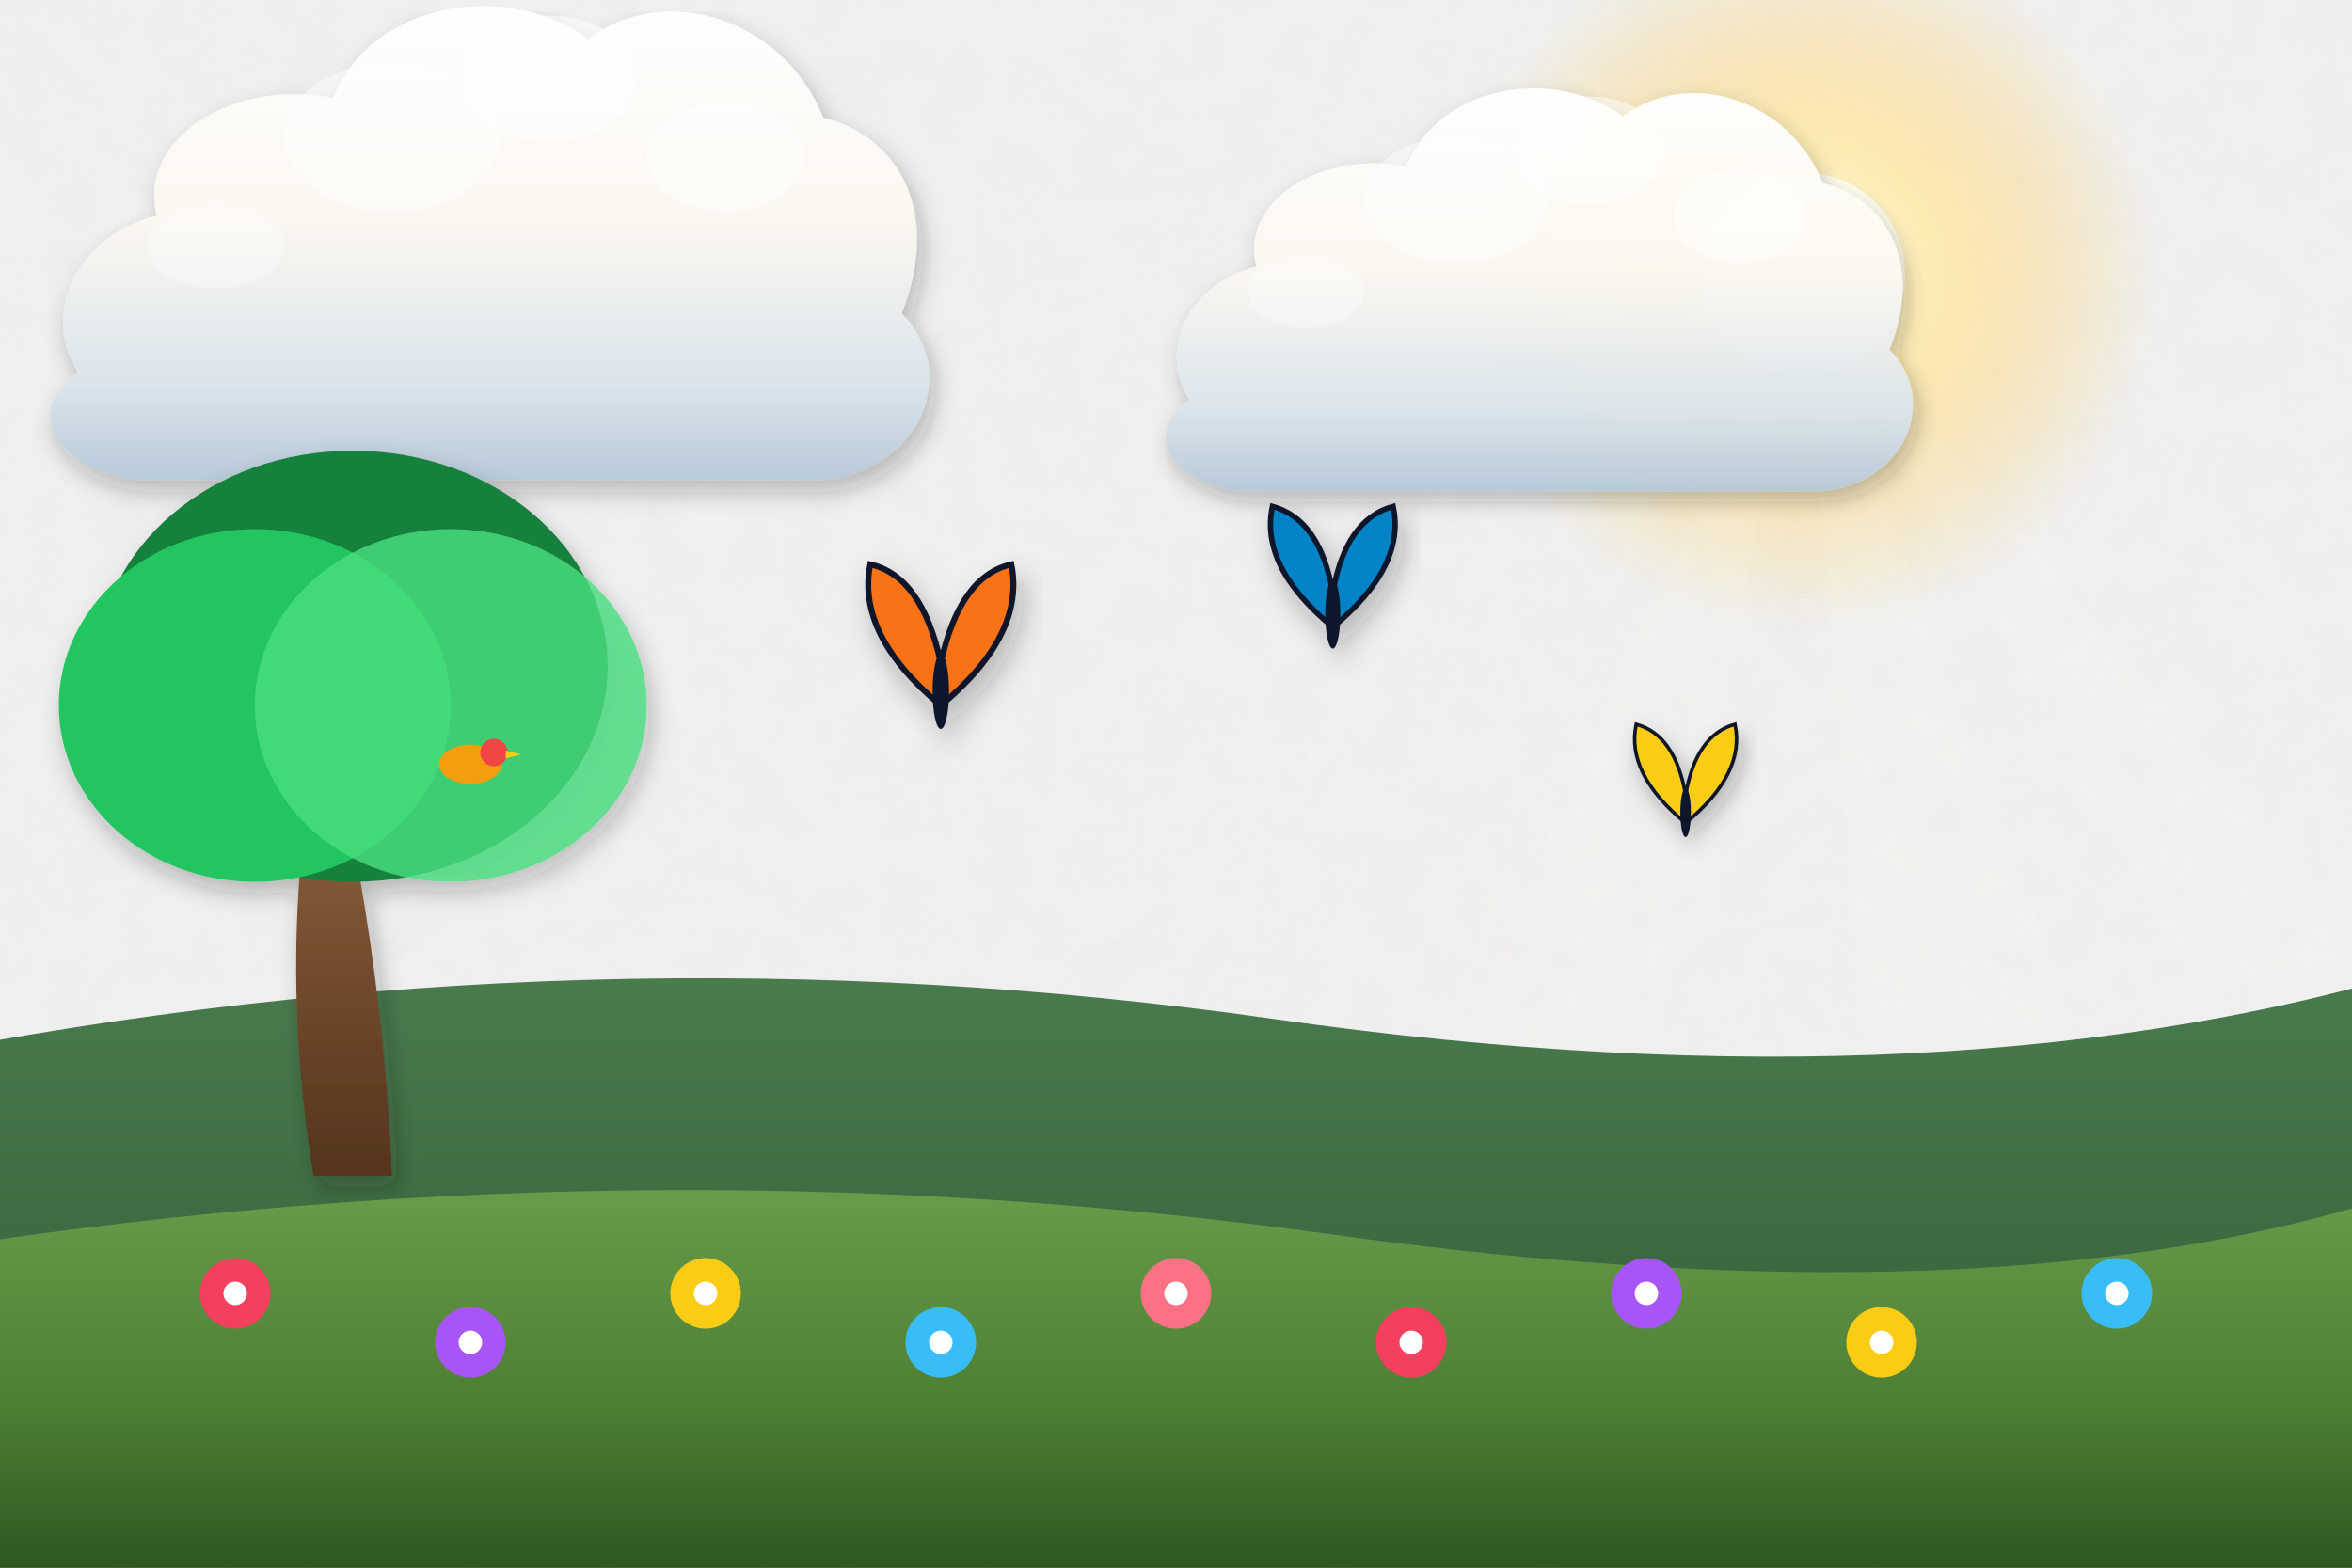
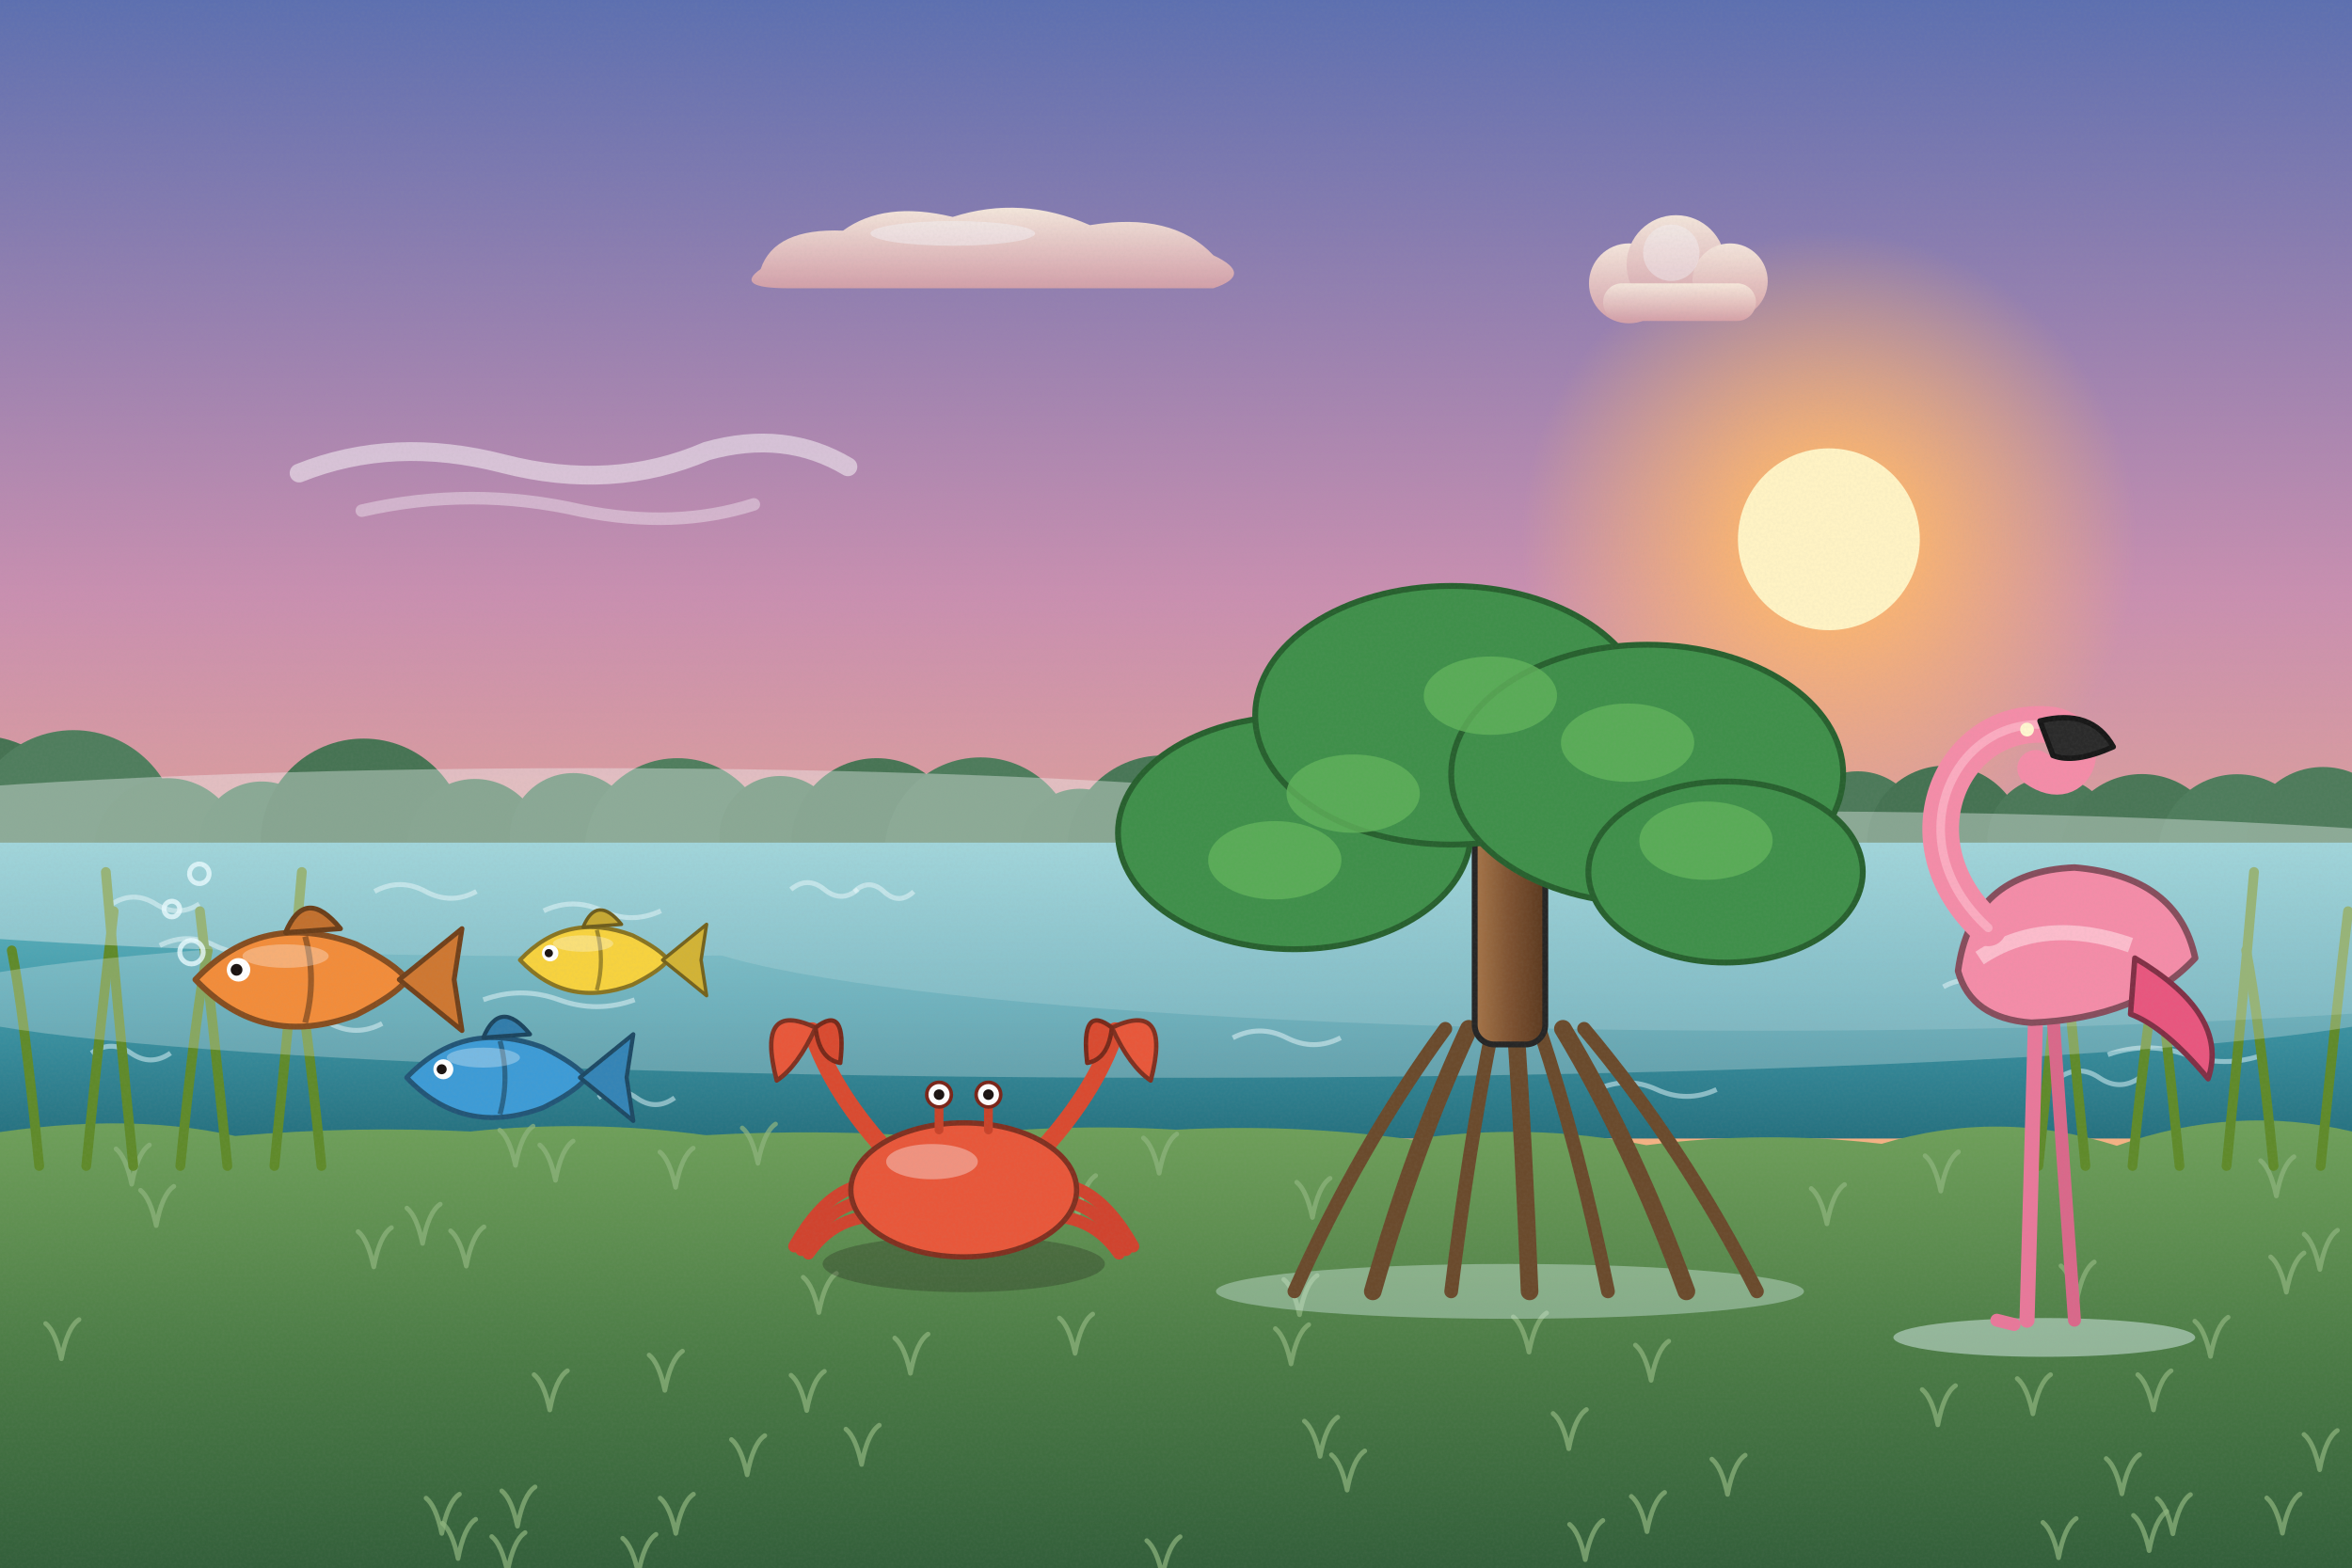
<svg xmlns="http://www.w3.org/2000/svg" viewBox="0 0 1200 800" width="1200" height="800">
  <defs>
-     <filter id="ghibliPaper" x="0%" y="0%" width="100%" height="100%">
-       <feTurbulence type="fractalNoise" baseFrequency="0.04" numOctaves="3" result="noise" seed="42" />
-       <feColorMatrix type="matrix" values="1 0 0 0 0  0 1 0 0 0  0 0 1 0 0  0 0 0 0.035 0" in="noise" result="coloredNoise" />
-       <feComposite operator="in" in2="SourceGraphic" />
+     <linearGradient id="woodTone" x1="0" y1="0" x2="1" y2="0">
+       <stop offset="0" stop-color="#a77649" />
+       <stop offset=".5" stop-color="#7d5231" />
+       <stop offset="1" stop-color="#5a381e" />
+     </linearGradient>
+     <linearGradient id="stoneTone" x1="0" y1="0" x2="0" y2="1">
+       <stop offset="0" stop-color="#c5beb3" />
+       <stop offset="1" stop-color="#7c7468" />
+     </linearGradient>
+     <filter id="softShadow" x="-20%" y="-20%" width="140%" height="140%">
+       <feDropShadow dx="2" dy="5" stdDeviation="4" flood-color="#1b1a14" flood-opacity=".25" />
    </filter>
-     <filter id="softGlow" x="-20%" y="-20%" width="140%" height="140%">
-       <feGaussianBlur stdDeviation="8" result="blur" />
-       <feComposite in="SourceGraphic" in2="blur" operator="over" />
+     <filter id="grain" x="0" y="0" width="100%" height="100%">
+       <feTurbulence type="fractalNoise" baseFrequency=".7" numOctaves="2" seed="11" />
+       <feColorMatrix type="matrix" values="0 0 0 0 .34  0 0 0 0 .34  0 0 0 0 .32  0 0 0 .22 -.07" />
    </filter>
-     <filter id="dropShadow" x="-20%" y="-20%" width="140%" height="140%">
-       <feDropShadow dx="3" dy="6" stdDeviation="6" flood-color="#141e28" flood-opacity="0.28" />
-     </filter>
-     <linearGradient id="skyDay" x1="0" y1="0" x2="0" y2="1">
-       <stop offset="0%" stop-color="#236ca7" />
-       <stop offset="35%" stop-color="#5fa3d6" />
-       <stop offset="70%" stop-color="#b8e1f2" />
-       <stop offset="100%" stop-color="#fdf3dc" />
-     </linearGradient>
-     <linearGradient id="skySunset" x1="0" y1="0" x2="0" y2="1">
-       <stop offset="0%" stop-color="#31396b" />
-       <stop offset="35%" stop-color="#73507b" />
-       <stop offset="65%" stop-color="#cb6b5c" />
-       <stop offset="85%" stop-color="#f29e5a" />
-       <stop offset="100%" stop-color="#fedaa2" />
-     </linearGradient>
-     <linearGradient id="skyDusk" x1="0" y1="0" x2="0" y2="1">
-       <stop offset="0%" stop-color="#121832" />
-       <stop offset="40%" stop-color="#262f56" />
-       <stop offset="70%" stop-color="#4e3d64" />
-       <stop offset="90%" stop-color="#915264" />
-       <stop offset="100%" stop-color="#d6846c" />
-     </linearGradient>
-     <linearGradient id="cloudBodyDay" x1="0" y1="0" x2="0" y2="1">
-       <stop offset="0%" stop-color="#ffffff" />
-       <stop offset="45%" stop-color="#fcf8f0" />
-       <stop offset="80%" stop-color="#d9e4ec" />
-       <stop offset="100%" stop-color="#b6c8d7" />
-     </linearGradient>
-     <linearGradient id="cloudBodySunset" x1="0" y1="0" x2="0" y2="1">
-       <stop offset="0%" stop-color="#fff5e6" />
-       <stop offset="40%" stop-color="#fbd0a5" />
-       <stop offset="75%" stop-color="#cf8ca0" />
-       <stop offset="100%" stop-color="#7e607c" />
-     </linearGradient>
-     <radialGradient id="sunGlowDay" cx="50%" cy="50%" r="50%">
-       <stop offset="0%" stop-color="#fffced" stop-opacity="1" />
-       <stop offset="35%" stop-color="#ffebaa" stop-opacity="0.85" />
-       <stop offset="70%" stop-color="#ffd573" stop-opacity="0.35" />
-       <stop offset="100%" stop-color="#ffd573" stop-opacity="0" />
+     <linearGradient id="skyMain" x1="0" y1="0" x2="0" y2="1">
+       <stop offset="0" stop-color="#5b6fb0" />
+       <stop offset=".38" stop-color="#c98fb0" />
+       <stop offset=".72" stop-color="#f4b183" />
+       <stop offset="1" stop-color="#ffe2a8" />
+     </linearGradient>
+     <linearGradient id="cloudG" x1="0" y1="0" x2="0" y2="1">
+       <stop offset="0" stop-color="#fff1e0" />
+       <stop offset="1" stop-color="#d9a3a8" />
+     </linearGradient>
+     <radialGradient id="sunG">
+       <stop offset="0" stop-color="#fff3c4" />
+       <stop offset=".3" stop-color="#ffb86b" stop-opacity=".85" />
+       <stop offset="1" stop-color="#ffb86b" stop-opacity="0" />
    </radialGradient>
-     <radialGradient id="sunGlowSunset" cx="50%" cy="50%" r="50%">
-       <stop offset="0%" stop-color="#fff8db" stop-opacity="1" />
-       <stop offset="30%" stop-color="#ffb753" stop-opacity="0.9" />
-       <stop offset="65%" stop-color="#f46e45" stop-opacity="0.4" />
-       <stop offset="100%" stop-color="#e04a43" stop-opacity="0" />
-     </radialGradient>
-     <linearGradient id="hillDistant" x1="0" y1="0" x2="0" y2="1">
-       <stop offset="0%" stop-color="#6e94a8" />
-       <stop offset="100%" stop-color="#93b9c7" />
-     </linearGradient>
-     <linearGradient id="hillMid" x1="0" y1="0" x2="0" y2="1">
-       <stop offset="0%" stop-color="#4a7c4f" />
-       <stop offset="50%" stop-color="#3c6a40" />
-       <stop offset="100%" stop-color="#2d5231" />
-     </linearGradient>
-     <linearGradient id="hillNear" x1="0" y1="0" x2="0" y2="1">
-       <stop offset="0%" stop-color="#699e4c" />
-       <stop offset="60%" stop-color="#4c7e33" />
-       <stop offset="100%" stop-color="#2f5720" />
-     </linearGradient>
-     <linearGradient id="woodTone" x1="0" y1="0" x2="0" y2="1">
-       <stop offset="0%" stop-color="#9c6d48" />
-       <stop offset="50%" stop-color="#784f30" />
-       <stop offset="100%" stop-color="#55341c" />
-     </linearGradient>
-     <linearGradient id="brassTone" x1="0" y1="0" x2="1" y2="1">
-       <stop offset="0%" stop-color="#ffe699" />
-       <stop offset="35%" stop-color="#d9a536" />
-       <stop offset="70%" stop-color="#996c14" />
-       <stop offset="100%" stop-color="#5e4007" />
-     </linearGradient>
-     <linearGradient id="stoneTone" x1="0" y1="0" x2="0" y2="1">
-       <stop offset="0%" stop-color="#c5beb3" />
-       <stop offset="60%" stop-color="#999184" />
-       <stop offset="100%" stop-color="#6c6458" />
-     </linearGradient>
-     <linearGradient id="waterTone" x1="0" y1="0" x2="0" y2="1">
-       <stop offset="0%" stop-color="#47a5be" />
-       <stop offset="50%" stop-color="#2a7796" />
-       <stop offset="100%" stop-color="#144d6a" />
+     <linearGradient id="gndG" x1="0" y1="0" x2="0" y2="1">
+       <stop offset="0" stop-color="#6fa05a" />
+       <stop offset=".5" stop-color="#4a7a45" />
+       <stop offset="1" stop-color="#2e5a38" />
    </linearGradient>
  </defs>
-   <rect width="1200" height="800" fill="url(#skyDay)" filter="url(#ghibliPaper)" />
+   <rect width="1200" height="800" fill="url(#skyMain)" />
  <g>
-     <circle cx="920" cy="140" r="182" fill="url(#sunGlowDay)" />
-     <circle cx="920" cy="140" r="52" fill="#fffded" />
-     <polygon points="920,140 620,800 800,800" fill="#fffbe6" opacity="0.08" />
-     <polygon points="920,140 970,800 1160,800" fill="#fffbe6" opacity="0.08" />
-     <polygon points="920,140 1280,800 1480,800" fill="#fffbe6" opacity="0.06" />
-   </g>
-   <g transform="translate(220, 150) scale(1)" opacity="0.95">
-     <path d="M-180,40        C-200,10 -180,-30 -140,-40        C-150,-80 -100,-110 -50,-100        C-30,-150 40,-160 80,-130        C120,-160 180,-140 200,-90        C240,-80 260,-40 240,10        C270,40 250,90 200,95        L-150,95        C-190,90 -210,60 -180,40 Z" fill="url(#cloudBodyDay)" filter="url(#dropShadow)" />
-     <ellipse cx="60" cy="-110" rx="45" ry="32" fill="#ffffff" opacity="0.55" />
-     <ellipse cx="-20" cy="-80" rx="55" ry="38" fill="#ffffff" opacity="0.45" />
-     <ellipse cx="150" cy="-70" rx="40" ry="28" fill="#ffffff" opacity="0.5" />
-     <ellipse cx="-110" cy="-25" rx="35" ry="22" fill="#ffffff" opacity="0.35" />
-   </g>
-   <g transform="translate(760, 170) scale(0.85)" opacity="0.95">
-     <path d="M-180,40        C-200,10 -180,-30 -140,-40        C-150,-80 -100,-110 -50,-100        C-30,-150 40,-160 80,-130        C120,-160 180,-140 200,-90        C240,-80 260,-40 240,10        C270,40 250,90 200,95        L-150,95        C-190,90 -210,60 -180,40 Z" fill="url(#cloudBodyDay)" filter="url(#dropShadow)" />
-     <ellipse cx="60" cy="-110" rx="45" ry="32" fill="#ffffff" opacity="0.55" />
-     <ellipse cx="-20" cy="-80" rx="55" ry="38" fill="#ffffff" opacity="0.45" />
-     <ellipse cx="150" cy="-70" rx="40" ry="28" fill="#ffffff" opacity="0.5" />
-     <ellipse cx="-110" cy="-25" rx="35" ry="22" fill="#ffffff" opacity="0.35" />
-   </g>
-   <path d="M-50,540 Q300,470 650,520 T1250,490 L1250,800 L-50,800 Z" fill="url(#hillMid)" />
-   <g transform="translate(180, 600)" filter="url(#dropShadow)">
-     <path d="M-20,0 Q-40,-120 -15,-240 Q15,-120 20,0 Z" fill="url(#woodTone)" />
-     <ellipse cx="0" cy="-260" rx="130" ry="110" fill="#15803d" />
-     <ellipse cx="-50" cy="-240" rx="100" ry="90" fill="#22c55e" />
-     <ellipse cx="50" cy="-240" rx="100" ry="90" fill="#4ade80" opacity="0.8" />
-     <g transform="translate(60, -210)">
-       <ellipse cx="0" cy="0" rx="16" ry="10" fill="#f59e0b" />
-       <circle cx="12" cy="-6" r="7" fill="#ef4444" />
-       <polygon points="18,-7 26,-5 18,-3" fill="#facc15" />
-     </g>
-   </g>
-   <g transform="translate(480, 360) scale(1.2)" filter="url(#dropShadow)">
-     <path d="M0,0 Q-36,-30 -30,-60 Q-8,-55 0,-18" fill="#f97316" stroke="#0f172a" stroke-width="2.5" />
-     <path d="M0,0 Q36,-30 30,-60 Q8,-55 0,-18" fill="#f97316" stroke="#0f172a" stroke-width="2.5" />
-     <ellipse cx="0" cy="-6" rx="3.5" ry="16" fill="#0f172a" />
-   </g>
-   <g transform="translate(680, 320) scale(1.1)" filter="url(#dropShadow)">
-     <path d="M0,0 Q-34,-28 -28,-56 Q-6,-50 0,-16" fill="#0284c7" stroke="#0f172a" stroke-width="2.5" />
-     <path d="M0,0 Q34,-28 28,-56 Q6,-50 0,-16" fill="#0284c7" stroke="#0f172a" stroke-width="2.5" />
-     <ellipse cx="0" cy="-6" rx="3.5" ry="16" fill="#0f172a" />
-   </g>
-   <g transform="translate(860, 420) scale(0.9)" filter="url(#dropShadow)">
-     <path d="M0,0 Q-34,-28 -28,-56 Q-6,-50 0,-16" fill="#facc15" stroke="#0f172a" stroke-width="2" />
-     <path d="M0,0 Q34,-28 28,-56 Q6,-50 0,-16" fill="#facc15" stroke="#0f172a" stroke-width="2" />
-     <ellipse cx="0" cy="-6" rx="3" ry="14" fill="#0f172a" />
-   </g>
-   <path d="M-50,640 Q320,580 680,630 T1250,600 L1250,800 L-50,800 Z" fill="url(#hillNear)" />
-   <g transform="translate(0, 660)">
-     <g transform="translate(120, 0)">
-       <circle cx="0" cy="0" r="18" fill="#f43f5e" />
-       <circle cx="0" cy="0" r="6" fill="#ffffff" />
-     </g>
-     <g transform="translate(240, 25)">
-       <circle cx="0" cy="0" r="18" fill="#a855f7" />
-       <circle cx="0" cy="0" r="6" fill="#ffffff" />
-     </g>
-     <g transform="translate(360, 0)">
-       <circle cx="0" cy="0" r="18" fill="#facc15" />
-       <circle cx="0" cy="0" r="6" fill="#ffffff" />
-     </g>
-     <g transform="translate(480, 25)">
-       <circle cx="0" cy="0" r="18" fill="#38bdf8" />
-       <circle cx="0" cy="0" r="6" fill="#ffffff" />
-     </g>
-     <g transform="translate(600, 0)">
-       <circle cx="0" cy="0" r="18" fill="#fb7185" />
-       <circle cx="0" cy="0" r="6" fill="#ffffff" />
-     </g>
-     <g transform="translate(720, 25)">
-       <circle cx="0" cy="0" r="18" fill="#f43f5e" />
-       <circle cx="0" cy="0" r="6" fill="#ffffff" />
-     </g>
-     <g transform="translate(840, 0)">
-       <circle cx="0" cy="0" r="18" fill="#a855f7" />
-       <circle cx="0" cy="0" r="6" fill="#ffffff" />
-     </g>
-     <g transform="translate(960, 25)">
-       <circle cx="0" cy="0" r="18" fill="#facc15" />
-       <circle cx="0" cy="0" r="6" fill="#ffffff" />
-     </g>
-     <g transform="translate(1080, 0)">
-       <circle cx="0" cy="0" r="18" fill="#38bdf8" />
-       <circle cx="0" cy="0" r="6" fill="#ffffff" />
-     </g>
-   </g>
+     <circle cx="933.1" cy="275.2" r="157.76" fill="url(#sunG)" />
+     <circle cx="933.1" cy="275.2" r="46.4" fill="#fff3c4" />
+   </g>
+   <g transform="translate(280.6,233.4) scale(0.8)" opacity="0.9">
+     <path d="M-160,10 Q-100,-14 -30,4 Q40,22 100,-4 Q150,-18 190,6" stroke="#fff" stroke-width="12" stroke-linecap="round" fill="none" opacity=".55" />
+     <path d="M-120,34 Q-50,18 20,34 Q80,46 130,30" stroke="#fff" stroke-width="8" stroke-linecap="round" fill="none" opacity=".4" />
+   </g>
+   <g transform="translate(507.1,123.3) scale(0.7)" opacity="0.9">
+     <path d="M-170,20 Q-160,-10 -110,-8 Q-80,-30 -30,-18 Q20,-34 70,-12 Q130,-22 160,10 Q190,24 160,34 L-150,34 Q-190,34 -170,20 Z" fill="url(#cloudG)" />
+     <ellipse cx="-30" cy="-6" rx="60" ry="9" fill="#fff" opacity=".45" />
+   </g>
+   <g transform="translate(855.1,144.6) scale(0.6)" opacity="0.9">
+     <circle cx="-40" cy="0" r="34" fill="url(#cloudG)" />
+     <circle cx="0" cy="-16" r="42" fill="url(#cloudG)" />
+     <circle cx="46" cy="-2" r="32" fill="url(#cloudG)" />
+     <rect x="-62" y="0" width="130" height="32" rx="16" fill="url(#cloudG)" />
+     <circle cx="-4" cy="-26" r="24" fill="#fff" opacity=".4" />
+   </g>
+   <rect x="-20" y="430" width="1240" height="140" fill="#4d7a5a" />
+   <circle cx="-10" cy="426.5" r="51" fill="#457252" />
+   <circle cx="37.5" cy="426.4" r="53.8" fill="#4f7d5d" />
+   <circle cx="85.6" cy="434.8" r="37.7" fill="#4d7a5a" />
+   <circle cx="133.5" cy="430.9" r="32.1" fill="#4b7959" />
+   <circle cx="185.5" cy="429.4" r="52.5" fill="#467353" />
+   <circle cx="242.3" cy="432.1" r="34.6" fill="#477454" />
+   <circle cx="292.5" cy="426.9" r="32.4" fill="#4a7858" />
+   <circle cx="345.7" cy="434.2" r="47.3" fill="#4f7d5d" />
+   <circle cx="397.9" cy="426.8" r="30.8" fill="#4a7757" />
+   <circle cx="447.3" cy="430.4" r="43.5" fill="#477454" />
+   <circle cx="500.3" cy="435.5" r="49" fill="#4d7b5b" />
+   <circle cx="550.9" cy="433.2" r="30.7" fill="#4c7959" />
+   <circle cx="593.2" cy="434.3" r="48.8" fill="#487656" />
+   <circle cx="646" cy="437.4" r="33.8" fill="#497757" />
+   <circle cx="694.3" cy="427.7" r="49.1" fill="#477454" />
+   <circle cx="741.7" cy="426.4" r="31.9" fill="#477454" />
+   <circle cx="798.8" cy="436.8" r="32.4" fill="#497757" />
+   <circle cx="846.9" cy="427.5" r="53.5" fill="#4a7757" />
+   <circle cx="904.7" cy="431.8" r="38.9" fill="#457252" />
+   <circle cx="947.8" cy="427" r="33.4" fill="#4c7959" />
+   <circle cx="992.7" cy="430.9" r="40.2" fill="#457252" />
+   <circle cx="1046.7" cy="429.2" r="32.8" fill="#4b7858" />
+   <circle cx="1092.8" cy="436.5" r="41.5" fill="#497656" />
+   <circle cx="1141.4" cy="435.3" r="40.2" fill="#4e7c5c" />
+   <circle cx="1185.2" cy="430.6" r="39.2" fill="#4e7b5b" />
+   <g>
+     <defs>
+       <linearGradient id="watG" x1="0" y1="0" x2="0" y2="1">
+         <stop offset="0" stop-color="#6fc0c9" />
+         <stop offset=".55" stop-color="#3f98a8" />
+         <stop offset="1" stop-color="#25707f" />
+       </linearGradient>
+     </defs>
+     <rect x="-20" y="430" width="1240" height="151" fill="url(#watG)" />
+     <path d="M814.8,556 q15.2,-7 30.5,0 t30.5,0" stroke="#e8fbff" stroke-width="2.5" fill="none" opacity=".5" />
+     <path d="M277.4,464.8 q15,-7 29.9,0 t29.9,0" stroke="#e8fbff" stroke-width="2.5" fill="none" opacity=".5" />
+     <path d="M991.5,503.6 q12.5,-7 25,0 t25,0" stroke="#e8fbff" stroke-width="2.5" fill="none" opacity=".5" />
+     <path d="M1075.4,538.2 q19.9,-7 39.8,0 t39.8,0" stroke="#e8fbff" stroke-width="2.5" fill="none" opacity=".5" />
+     <path d="M57.1,461.3 q11.1,-7 22.3,0 t22.3,0" stroke="#e8fbff" stroke-width="2.5" fill="none" opacity=".5" />
+     <path d="M305.2,560.2 q9.7,-7 19.5,0 t19.5,0" stroke="#e8fbff" stroke-width="2.5" fill="none" opacity=".5" />
+     <path d="M602.8,453.1 q14.1,-7 28.2,0 t28.2,0" stroke="#e8fbff" stroke-width="2.5" fill="none" opacity=".5" />
+     <path d="M435.8,455 q7.6,-7 15.2,0 t15.2,0" stroke="#e8fbff" stroke-width="2.5" fill="none" opacity=".5" />
+     <path d="M142,522.3 q13.2,-7 26.5,0 t26.5,0" stroke="#e8fbff" stroke-width="2.5" fill="none" opacity=".5" />
+     <path d="M629,529.6 q13.7,-7 27.5,0 t27.5,0" stroke="#e8fbff" stroke-width="2.5" fill="none" opacity=".5" />
+     <path d="M403.5,453.9 q8.5,-7 17.1,0 t17.1,0" stroke="#e8fbff" stroke-width="2.5" fill="none" opacity=".5" />
+     <path d="M46.6,537.4 q10.1,-7 20.2,0 t20.2,0" stroke="#e8fbff" stroke-width="2.5" fill="none" opacity=".5" />
+     <path d="M246.6,510.2 q19.3,-7 38.6,0 t38.6,0" stroke="#e8fbff" stroke-width="2.5" fill="none" opacity=".5" />
+     <path d="M81.5,482.5 q14.1,-7 28.1,0 t28.1,0" stroke="#e8fbff" stroke-width="2.5" fill="none" opacity=".5" />
+     <path d="M191.1,454.9 q13,-7 26,0 t26,0" stroke="#e8fbff" stroke-width="2.5" fill="none" opacity=".5" />
+     <path d="M1050.5,550 q10.3,-7 20.6,0 t20.6,0" stroke="#e8fbff" stroke-width="2.5" fill="none" opacity=".5" />
+   </g>
+   <g>
+     <path d="M-20,581 Q60,566.2 120,579.7 Q180,574.5 240,577.4 Q300,571.1 360,579.3 Q420,575.9 480,580.4 Q540,572.9 600,576.5 Q660,573.3 720,581.5 Q780,572.4 840,584.4 Q900,576.7 960,583.7 Q1020,565.6 1080,584.7 Q1140,563.2 1200,577.4 Q1260,568.9 1320,577.7 L1240,820 L-20,820 Z" fill="url(#gndG)" />
+     <path d="M687.3,760.4 q-3,-14 -8,-18 M687.3,760.4 q3,-16 9,-20" stroke="#8fb57e" stroke-width="2.4" fill="none" stroke-linecap="round" opacity=".7" />
+     <path d="M258.9,802.1 q-3,-14 -8,-18 M258.9,802.1 q3,-16 9,-20" stroke="#8fb57e" stroke-width="2.4" fill="none" stroke-linecap="round" opacity=".7" />
+     <path d="M411.6,719.8 q-3,-14 -8,-18 M411.6,719.8 q3,-16 9,-20" stroke="#8fb57e" stroke-width="2.4" fill="none" stroke-linecap="round" opacity=".7" />
+     <path d="M548.5,690.6 q-3,-14 -8,-18 M548.5,690.6 q3,-16 9,-20" stroke="#8fb57e" stroke-width="2.4" fill="none" stroke-linecap="round" opacity=".7" />
+     <path d="M990.2,607.8 q-3,-14 -8,-18 M990.2,607.8 q3,-16 9,-20" stroke="#8fb57e" stroke-width="2.4" fill="none" stroke-linecap="round" opacity=".7" />
+     <path d="M1098.7,719.5 q-3,-14 -8,-18 M1098.7,719.5 q3,-16 9,-20" stroke="#8fb57e" stroke-width="2.4" fill="none" stroke-linecap="round" opacity=".7" />
+     <path d="M842.4,704.4 q-3,-14 -8,-18 M842.4,704.4 q3,-16 9,-20" stroke="#8fb57e" stroke-width="2.4" fill="none" stroke-linecap="round" opacity=".7" />
+     <path d="M439.6,747.3 q-3,-14 -8,-18 M439.6,747.3 q3,-16 9,-20" stroke="#8fb57e" stroke-width="2.4" fill="none" stroke-linecap="round" opacity=".7" />
+     <path d="M1082.6,762.3 q-3,-14 -8,-18 M1082.6,762.3 q3,-16 9,-20" stroke="#8fb57e" stroke-width="2.4" fill="none" stroke-linecap="round" opacity=".7" />
+     <path d="M31.3,693.4 q-3,-14 -8,-18 M31.3,693.4 q3,-16 9,-20" stroke="#8fb57e" stroke-width="2.4" fill="none" stroke-linecap="round" opacity=".7" />
+     <path d="M658.7,696 q-3,-14 -8,-18 M658.7,696 q3,-16 9,-20" stroke="#8fb57e" stroke-width="2.4" fill="none" stroke-linecap="round" opacity=".7" />
+     <path d="M1166.5,659.4 q-3,-14 -8,-18 M1166.5,659.4 q3,-16 9,-20" stroke="#8fb57e" stroke-width="2.4" fill="none" stroke-linecap="round" opacity=".7" />
+     <path d="M478,596.9 q-3,-14 -8,-18 M478,596.9 q3,-16 9,-20" stroke="#8fb57e" stroke-width="2.4" fill="none" stroke-linecap="round" opacity=".7" />
+     <path d="M225.4,782.5 q-3,-14 -8,-18 M225.4,782.5 q3,-16 9,-20" stroke="#8fb57e" stroke-width="2.4" fill="none" stroke-linecap="round" opacity=".7" />
+     <path d="M1127.8,692.2 q-3,-14 -8,-18 M1127.8,692.2 q3,-16 9,-20" stroke="#8fb57e" stroke-width="2.4" fill="none" stroke-linecap="round" opacity=".7" />
+     <path d="M237.9,646.1 q-3,-14 -8,-18 M237.9,646.1 q3,-16 9,-20" stroke="#8fb57e" stroke-width="2.4" fill="none" stroke-linecap="round" opacity=".7" />
+     <path d="M1183.6,647.8 q-3,-14 -8,-18 M1183.6,647.8 q3,-16 9,-20" stroke="#8fb57e" stroke-width="2.4" fill="none" stroke-linecap="round" opacity=".7" />
+     <path d="M344.7,605.9 q-3,-14 -8,-18 M344.7,605.9 q3,-16 9,-20" stroke="#8fb57e" stroke-width="2.4" fill="none" stroke-linecap="round" opacity=".7" />
+     <path d="M840.3,781.6 q-3,-14 -8,-18 M840.3,781.6 q3,-16 9,-20" stroke="#8fb57e" stroke-width="2.4" fill="none" stroke-linecap="round" opacity=".7" />
+     <path d="M800.4,739.3 q-3,-14 -8,-18 M800.4,739.3 q3,-16 9,-20" stroke="#8fb57e" stroke-width="2.4" fill="none" stroke-linecap="round" opacity=".7" />
+     <path d="M591.4,598.7 q-3,-14 -8,-18 M591.4,598.7 q3,-16 9,-20" stroke="#8fb57e" stroke-width="2.4" fill="none" stroke-linecap="round" opacity=".7" />
+     <path d="M67.2,604.3 q-3,-14 -8,-18 M67.2,604.3 q3,-16 9,-20" stroke="#8fb57e" stroke-width="2.4" fill="none" stroke-linecap="round" opacity=".7" />
+     <path d="M593.1,804.2 q-3,-14 -8,-18 M593.1,804.2 q3,-16 9,-20" stroke="#8fb57e" stroke-width="2.4" fill="none" stroke-linecap="round" opacity=".7" />
+     <path d="M808.8,795.9 q-3,-14 -8,-18 M808.8,795.9 q3,-16 9,-20" stroke="#8fb57e" stroke-width="2.4" fill="none" stroke-linecap="round" opacity=".7" />
+     <path d="M669.6,621.3 q-3,-14 -8,-18 M669.6,621.3 q3,-16 9,-20" stroke="#8fb57e" stroke-width="2.4" fill="none" stroke-linecap="round" opacity=".7" />
+     <path d="M233.7,795.3 q-3,-14 -8,-18 M233.7,795.3 q3,-16 9,-20" stroke="#8fb57e" stroke-width="2.4" fill="none" stroke-linecap="round" opacity=".7" />
+     <path d="M417.8,669.8 q-3,-14 -8,-18 M417.8,669.8 q3,-16 9,-20" stroke="#8fb57e" stroke-width="2.4" fill="none" stroke-linecap="round" opacity=".7" />
+     <path d="M264,778.8 q-3,-14 -8,-18 M264,778.8 q3,-16 9,-20" stroke="#8fb57e" stroke-width="2.4" fill="none" stroke-linecap="round" opacity=".7" />
+     <path d="M325.7,803 q-3,-14 -8,-18 M325.7,803 q3,-16 9,-20" stroke="#8fb57e" stroke-width="2.4" fill="none" stroke-linecap="round" opacity=".7" />
+     <path d="M344.8,782.5 q-3,-14 -8,-18 M344.8,782.5 q3,-16 9,-20" stroke="#8fb57e" stroke-width="2.4" fill="none" stroke-linecap="round" opacity=".7" />
+     <path d="M988.7,727.1 q-3,-14 -8,-18 M988.7,727.1 q3,-16 9,-20" stroke="#8fb57e" stroke-width="2.4" fill="none" stroke-linecap="round" opacity=".7" />
+     <path d="M79.7,625.4 q-3,-14 -8,-18 M79.7,625.4 q3,-16 9,-20" stroke="#8fb57e" stroke-width="2.4" fill="none" stroke-linecap="round" opacity=".7" />
+     <path d="M1050.3,794.9 q-3,-14 -8,-18 M1050.3,794.9 q3,-16 9,-20" stroke="#8fb57e" stroke-width="2.4" fill="none" stroke-linecap="round" opacity=".7" />
+     <path d="M527.6,625.8 q-3,-14 -8,-18 M527.6,625.8 q3,-16 9,-20" stroke="#8fb57e" stroke-width="2.4" fill="none" stroke-linecap="round" opacity=".7" />
+     <path d="M1183.5,750 q-3,-14 -8,-18 M1183.5,750 q3,-16 9,-20" stroke="#8fb57e" stroke-width="2.4" fill="none" stroke-linecap="round" opacity=".7" />
+     <path d="M1164.5,782.4 q-3,-14 -8,-18 M1164.5,782.4 q3,-16 9,-20" stroke="#8fb57e" stroke-width="2.4" fill="none" stroke-linecap="round" opacity=".7" />
+     <path d="M1059.5,664 q-3,-14 -8,-18 M1059.5,664 q3,-16 9,-20" stroke="#8fb57e" stroke-width="2.4" fill="none" stroke-linecap="round" opacity=".7" />
+     <path d="M464.5,700.8 q-3,-14 -8,-18 M464.5,700.8 q3,-16 9,-20" stroke="#8fb57e" stroke-width="2.4" fill="none" stroke-linecap="round" opacity=".7" />
+     <path d="M283.4,602.3 q-3,-14 -8,-18 M283.4,602.3 q3,-16 9,-20" stroke="#8fb57e" stroke-width="2.4" fill="none" stroke-linecap="round" opacity=".7" />
+     <path d="M263,594.7 q-3,-14 -8,-18 M263,594.7 q3,-16 9,-20" stroke="#8fb57e" stroke-width="2.4" fill="none" stroke-linecap="round" opacity=".7" />
+     <path d="M215.6,634.5 q-3,-14 -8,-18 M215.6,634.5 q3,-16 9,-20" stroke="#8fb57e" stroke-width="2.4" fill="none" stroke-linecap="round" opacity=".7" />
+     <path d="M190.7,646.5 q-3,-14 -8,-18 M190.7,646.5 q3,-16 9,-20" stroke="#8fb57e" stroke-width="2.4" fill="none" stroke-linecap="round" opacity=".7" />
+     <path d="M881.4,762.6 q-3,-14 -8,-18 M881.4,762.6 q3,-16 9,-20" stroke="#8fb57e" stroke-width="2.4" fill="none" stroke-linecap="round" opacity=".7" />
+     <path d="M673.5,743.2 q-3,-14 -8,-18 M673.5,743.2 q3,-16 9,-20" stroke="#8fb57e" stroke-width="2.4" fill="none" stroke-linecap="round" opacity=".7" />
+     <path d="M339.2,709.5 q-3,-14 -8,-18 M339.2,709.5 q3,-16 9,-20" stroke="#8fb57e" stroke-width="2.4" fill="none" stroke-linecap="round" opacity=".7" />
+     <path d="M1037.2,721.5 q-3,-14 -8,-18 M1037.2,721.5 q3,-16 9,-20" stroke="#8fb57e" stroke-width="2.4" fill="none" stroke-linecap="round" opacity=".7" />
+     <path d="M1096.5,791.3 q-3,-14 -8,-18 M1096.5,791.3 q3,-16 9,-20" stroke="#8fb57e" stroke-width="2.4" fill="none" stroke-linecap="round" opacity=".7" />
+     <path d="M550,619.9 q-3,-14 -8,-18 M550,619.9 q3,-16 9,-20" stroke="#8fb57e" stroke-width="2.4" fill="none" stroke-linecap="round" opacity=".7" />
+     <path d="M280.5,719.5 q-3,-14 -8,-18 M280.5,719.5 q3,-16 9,-20" stroke="#8fb57e" stroke-width="2.4" fill="none" stroke-linecap="round" opacity=".7" />
+     <path d="M381.2,752.6 q-3,-14 -8,-18 M381.2,752.6 q3,-16 9,-20" stroke="#8fb57e" stroke-width="2.4" fill="none" stroke-linecap="round" opacity=".7" />
+     <path d="M386.7,593.6 q-3,-14 -8,-18 M386.7,593.6 q3,-16 9,-20" stroke="#8fb57e" stroke-width="2.4" fill="none" stroke-linecap="round" opacity=".7" />
+     <path d="M663,670.9 q-3,-14 -8,-18 M663,670.9 q3,-16 9,-20" stroke="#8fb57e" stroke-width="2.4" fill="none" stroke-linecap="round" opacity=".7" />
+     <path d="M932.1,624.5 q-3,-14 -8,-18 M932.1,624.5 q3,-16 9,-20" stroke="#8fb57e" stroke-width="2.4" fill="none" stroke-linecap="round" opacity=".7" />
+     <path d="M1161.4,610.3 q-3,-14 -8,-18 M1161.4,610.3 q3,-16 9,-20" stroke="#8fb57e" stroke-width="2.4" fill="none" stroke-linecap="round" opacity=".7" />
+     <path d="M1108.6,782.7 q-3,-14 -8,-18 M1108.6,782.7 q3,-16 9,-20" stroke="#8fb57e" stroke-width="2.4" fill="none" stroke-linecap="round" opacity=".7" />
+     <path d="M780.1,690 q-3,-14 -8,-18 M780.1,690 q3,-16 9,-20" stroke="#8fb57e" stroke-width="2.4" fill="none" stroke-linecap="round" opacity=".7" />
+   </g>
+   <g stroke="#5f8a2a" stroke-width="5" fill="none" stroke-linecap="round">
+     <path d="M20,595 q-8,-80 -14,-110" />
+     <path d="M44,595 q8,-80 14,-130" />
+     <path d="M68,595 q-8,-80 -14,-150" />
+     <path d="M92,595 q8,-80 14,-110" />
+     <path d="M116,595 q-8,-80 -14,-130" />
+     <path d="M140,595 q8,-80 14,-150" />
+     <path d="M164,595 q-8,-80 -14,-110" />
+     <path d="M1040,595 q8,-80 14,-130" />
+     <path d="M1064,595 q-8,-80 -14,-150" />
+     <path d="M1088,595 q8,-80 14,-110" />
+     <path d="M1112,595 q-8,-80 -14,-130" />
+     <path d="M1136,595 q8,-80 14,-150" />
+     <path d="M1160,595 q-8,-80 -14,-110" />
+     <path d="M1184,595 q8,-80 14,-130" />
+   </g>
+   <g fill="#f2f6f6" opacity=".38">
+     <ellipse cx="300" cy="440" rx="520" ry="48" />
+     <ellipse cx="900" cy="470" rx="560" ry="56" />
+     <ellipse cx="600" cy="510" rx="640" ry="40" opacity=".7" />
+   </g>
+   <g transform="translate(221.7,519.9) scale(1)">
+     <g transform="translate(-70,-20) scale(1)">
+       <path d="M-52,0 Q-18,-36 30,-18 Q50,-8 56,0 Q50,8 30,18 Q-18,36 -52,0 Z" fill="#f28c3a" stroke="#854d20" stroke-width="3" stroke-linejoin="round" stroke-linecap="round" />
+       <path d="M52,0 L84,-26 L80,0 L84,26 Z" fill="#ce7731" stroke="#71411b" stroke-width="2.5" stroke-linejoin="round" stroke-linecap="round" />
+       <path d="M-6,-24 Q4,-48 22,-26 Z" fill="#c2702e" stroke="#6b3e19" stroke-width="2.5" stroke-linejoin="round" stroke-linecap="round" />
+       <circle cx="-30" cy="-5" r="6" fill="#fff" />
+       <circle cx="-31" cy="-5" r="3" fill="#1a1210" />
+       <path d="M4,-22 Q10,0 4,22" stroke="#9d5b26" stroke-width="3" fill="none" />
+       <ellipse cx="-6" cy="-12" rx="22" ry="6" fill="#ffffff" opacity="0.3" />
+     </g>
+     <g transform="translate(30,30) scale(0.85)">
+       <path d="M-52,0 Q-18,-36 30,-18 Q50,-8 56,0 Q50,8 30,18 Q-18,36 -52,0 Z" fill="#3d9bd6" stroke="#225576" stroke-width="3" stroke-linejoin="round" stroke-linecap="round" />
+       <path d="M52,0 L84,-26 L80,0 L84,26 Z" fill="#3484b6" stroke="#1d4964" stroke-width="2.5" stroke-linejoin="round" stroke-linecap="round" />
+       <path d="M-6,-24 Q4,-48 22,-26 Z" fill="#317cab" stroke="#1b445e" stroke-width="2.5" stroke-linejoin="round" stroke-linecap="round" />
+       <circle cx="-30" cy="-5" r="6" fill="#fff" />
+       <circle cx="-31" cy="-5" r="3" fill="#1a1210" />
+       <path d="M4,-22 Q10,0 4,22" stroke="#28658b" stroke-width="3" fill="none" />
+       <ellipse cx="-6" cy="-12" rx="22" ry="6" fill="#ffffff" opacity="0.3" />
+     </g>
+     <g transform="translate(80,-30) scale(0.7)">
+       <path d="M-52,0 Q-18,-36 30,-18 Q50,-8 56,0 Q50,8 30,18 Q-18,36 -52,0 Z" fill="#f7d23e" stroke="#887422" stroke-width="3" stroke-linejoin="round" stroke-linecap="round" />
+       <path d="M52,0 L84,-26 L80,0 L84,26 Z" fill="#d2b335" stroke="#74621d" stroke-width="2.5" stroke-linejoin="round" stroke-linecap="round" />
+       <path d="M-6,-24 Q4,-48 22,-26 Z" fill="#c6a832" stroke="#6d5c1c" stroke-width="2.5" stroke-linejoin="round" stroke-linecap="round" />
+       <circle cx="-30" cy="-5" r="6" fill="#fff" />
+       <circle cx="-31" cy="-5" r="3" fill="#1a1210" />
+       <path d="M4,-22 Q10,0 4,22" stroke="#a18928" stroke-width="3" fill="none" />
+       <ellipse cx="-6" cy="-12" rx="22" ry="6" fill="#ffffff" opacity="0.3" />
+     </g>
+     <g fill="none" stroke="#e8fbff" stroke-width="2.5" opacity=".8">
+       <circle cx="-124" cy="-34" r="6" />
+       <circle cx="-134" cy="-56" r="4" />
+       <circle cx="-120" cy="-74" r="5" />
+     </g>
+   </g>
+   <g transform="translate(491.7,645) scale(0.9)">
+     <ellipse cx="0" cy="0" rx="80" ry="16" fill="#1b1a14" opacity="0.28" />
+     <path d="M-36,-26 q-34,-6 -52,20" stroke="#d0432e" stroke-width="7" fill="none" stroke-linecap="round" />
+     <path d="M-36,-34 q-34,-10 -56,26" stroke="#d0432e" stroke-width="7" fill="none" stroke-linecap="round" />
+     <path d="M-36,-42 q-34,-14 -60,32" stroke="#d0432e" stroke-width="7" fill="none" stroke-linecap="round" />
+     <path d="M36,-26 q34,-6 52,20" stroke="#d0432e" stroke-width="7" fill="none" stroke-linecap="round" />
+     <path d="M36,-34 q34,-10 56,26" stroke="#d0432e" stroke-width="7" fill="none" stroke-linecap="round" />
+     <path d="M36,-42 q34,-14 60,32" stroke="#d0432e" stroke-width="7" fill="none" stroke-linecap="round" />
+     <path d="M-40,-60 q-34,-36 -46,-72" stroke="#d94a30" stroke-width="10" fill="none" stroke-linecap="round" />
+     <path d="M-84,-134 Q-118,-150 -106,-104 Q-94,-112 -84,-134 Z" fill="#e8573a" stroke="#803020" stroke-width="2.5" stroke-linejoin="round" stroke-linecap="round" />
+     <path d="M-84,-134 Q-66,-148 -70,-114 Q-82,-116 -84,-134 Z" fill="#d94a30" stroke="#77291a" stroke-width="2.5" stroke-linejoin="round" stroke-linecap="round" />
+     <path d="M40,-60 q34,-36 46,-72" stroke="#d94a30" stroke-width="10" fill="none" stroke-linecap="round" />
+     <path d="M84,-134 Q118,-150 106,-104 Q94,-112 84,-134 Z" fill="#e8573a" stroke="#803020" stroke-width="2.5" stroke-linejoin="round" stroke-linecap="round" />
+     <path d="M84,-134 Q66,-148 70,-114 Q82,-116 84,-134 Z" fill="#d94a30" stroke="#77291a" stroke-width="2.5" stroke-linejoin="round" stroke-linecap="round" />
+     <ellipse cx="0" cy="-42" rx="64" ry="38" fill="#e8573a" stroke="#803020" stroke-width="3" />
+     <ellipse cx="-18" cy="-58" rx="26" ry="10" fill="#ffffff" opacity="0.35" />
+     <line x1="-14" y1="-76" x2="-14" y2="-92" stroke="#c9432a" stroke-width="5" stroke-linecap="round" />
+     <line x1="14" y1="-76" x2="14" y2="-92" stroke="#c9432a" stroke-width="5" stroke-linecap="round" />
+     <circle cx="-14" cy="-96" r="7" fill="#fff" stroke="#7a2418" stroke-width="2" />
+     <circle cx="14" cy="-96" r="7" fill="#fff" stroke="#7a2418" stroke-width="2" />
+     <circle cx="-14" cy="-96" r="3" fill="#1a1210" />
+     <circle cx="14" cy="-96" r="3" fill="#1a1210" />
+   </g>
+   <g transform="translate(770.4,655) scale(1)">
+     <ellipse cx="0" cy="4" rx="150" ry="14" fill="#e8fbff" opacity=".35" />
+     <path d="M-110,4 Q-77,-70 -33,-130" stroke="#6a4a2c" stroke-width="7" fill="none" stroke-linecap="round" />
+     <path d="M-70,4 Q-49,-70 -21,-130" stroke="#6a4a2c" stroke-width="9" fill="none" stroke-linecap="round" />
+     <path d="M-30,4 Q-21,-70 -9,-130" stroke="#6a4a2c" stroke-width="7" fill="none" stroke-linecap="round" />
+     <path d="M10,4 Q7,-70 3,-130" stroke="#6a4a2c" stroke-width="9" fill="none" stroke-linecap="round" />
+     <path d="M50,4 Q35,-70 15,-130" stroke="#6a4a2c" stroke-width="7" fill="none" stroke-linecap="round" />
+     <path d="M90,4 Q63,-70 27,-130" stroke="#6a4a2c" stroke-width="9" fill="none" stroke-linecap="round" />
+     <path d="M126,4 Q88.2,-70 37.8,-130" stroke="#6a4a2c" stroke-width="7" fill="none" stroke-linecap="round" />
+     <rect x="-18" y="-250" width="36" height="128" rx="10" fill="url(#woodTone)" stroke="#252525" stroke-width="3" />
+     <ellipse cx="-110" cy="-230" rx="90" ry="59.4" fill="#3f8f4a" stroke="#27602e" stroke-width="3" />
+     <ellipse cx="-30" cy="-290" rx="100" ry="66" fill="#3f8f4a" stroke="#27602e" stroke-width="3" />
+     <ellipse cx="70" cy="-260" rx="100" ry="66" fill="#3f8f4a" stroke="#27602e" stroke-width="3" />
+     <ellipse cx="110" cy="-210" rx="70" ry="46.2" fill="#3f8f4a" stroke="#27602e" stroke-width="3" />
+     <ellipse cx="-80" cy="-250" rx="34" ry="20" fill="#5fb25a" opacity=".8" />
+     <ellipse cx="-10" cy="-300" rx="34" ry="20" fill="#5fb25a" opacity=".8" />
+     <ellipse cx="60" cy="-276" rx="34" ry="20" fill="#5fb25a" opacity=".8" />
+     <ellipse cx="100" cy="-226" rx="34" ry="20" fill="#5fb25a" opacity=".8" />
+     <ellipse cx="-120" cy="-216" rx="34" ry="20" fill="#5fb25a" opacity=".8" />
+   </g>
+   <g transform="translate(1043,682.5) scale(1.1)">
+     <ellipse cx="0" cy="0" rx="70" ry="9" fill="#e8fbff" opacity=".45" />
+     <line x1="-8" y1="-8" x2="-4" y2="-150" stroke="#e8789a" stroke-width="7" stroke-linecap="round" />
+     <line x1="14" y1="-8" x2="4" y2="-150" stroke="#d9688a" stroke-width="6" stroke-linecap="round" />
+     <line x1="-14" y1="-6" x2="-22" y2="-8" stroke="#e8789a" stroke-width="6" stroke-linecap="round" />
+     <path d="M-40,-170 Q-34,-216 14,-218 Q62,-214 70,-176 Q44,-148 -6,-146 Q-34,-148 -40,-170 Z" fill="#f48ca8" stroke="#864d5c" stroke-width="3" stroke-linejoin="round" stroke-linecap="round" />
+     <path d="M-30,-176 Q0,-196 40,-182" stroke="#ffd0dc" stroke-width="7" fill="none" opacity=".7" />
+     <path d="M-24,-190 Q-62,-216 -50,-262 Q-30,-300 4,-286 Q26,-278 16,-262" fill="none" stroke="#252525" stroke-width="0" stroke-linejoin="round" stroke-linecap="round" />
+     <path d="M-26,-190 C-70,-230 -42,-290 4,-284 C24,-280 16,-250 -4,-264" stroke="#f48ca8" stroke-width="17" fill="none" stroke-linecap="round" />
+     <path d="M-26,-190 C-70,-230 -42,-290 4,-284" stroke="#ffc0d0" stroke-width="4" fill="none" stroke-linecap="round" opacity=".6" />
+     <path d="M-2,-286 Q22,-292 32,-274 Q14,-266 4,-270 Z" fill="#2a2a2a" stroke="#171717" stroke-width="2.5" stroke-linejoin="round" stroke-linecap="round" />
+     <circle cx="-8" cy="-282" r="3.2" fill="#fff6d0" />
+     <path d="M42,-176 Q86,-150 76,-120 Q56,-144 40,-150 Z" fill="#e8567e" stroke="#802f45" stroke-width="2.5" stroke-linejoin="round" stroke-linecap="round" />
+   </g>
+   <rect x="-1" y="0" width="1202" height="800" filter="url(#grain)" opacity=".55" />
</svg>
